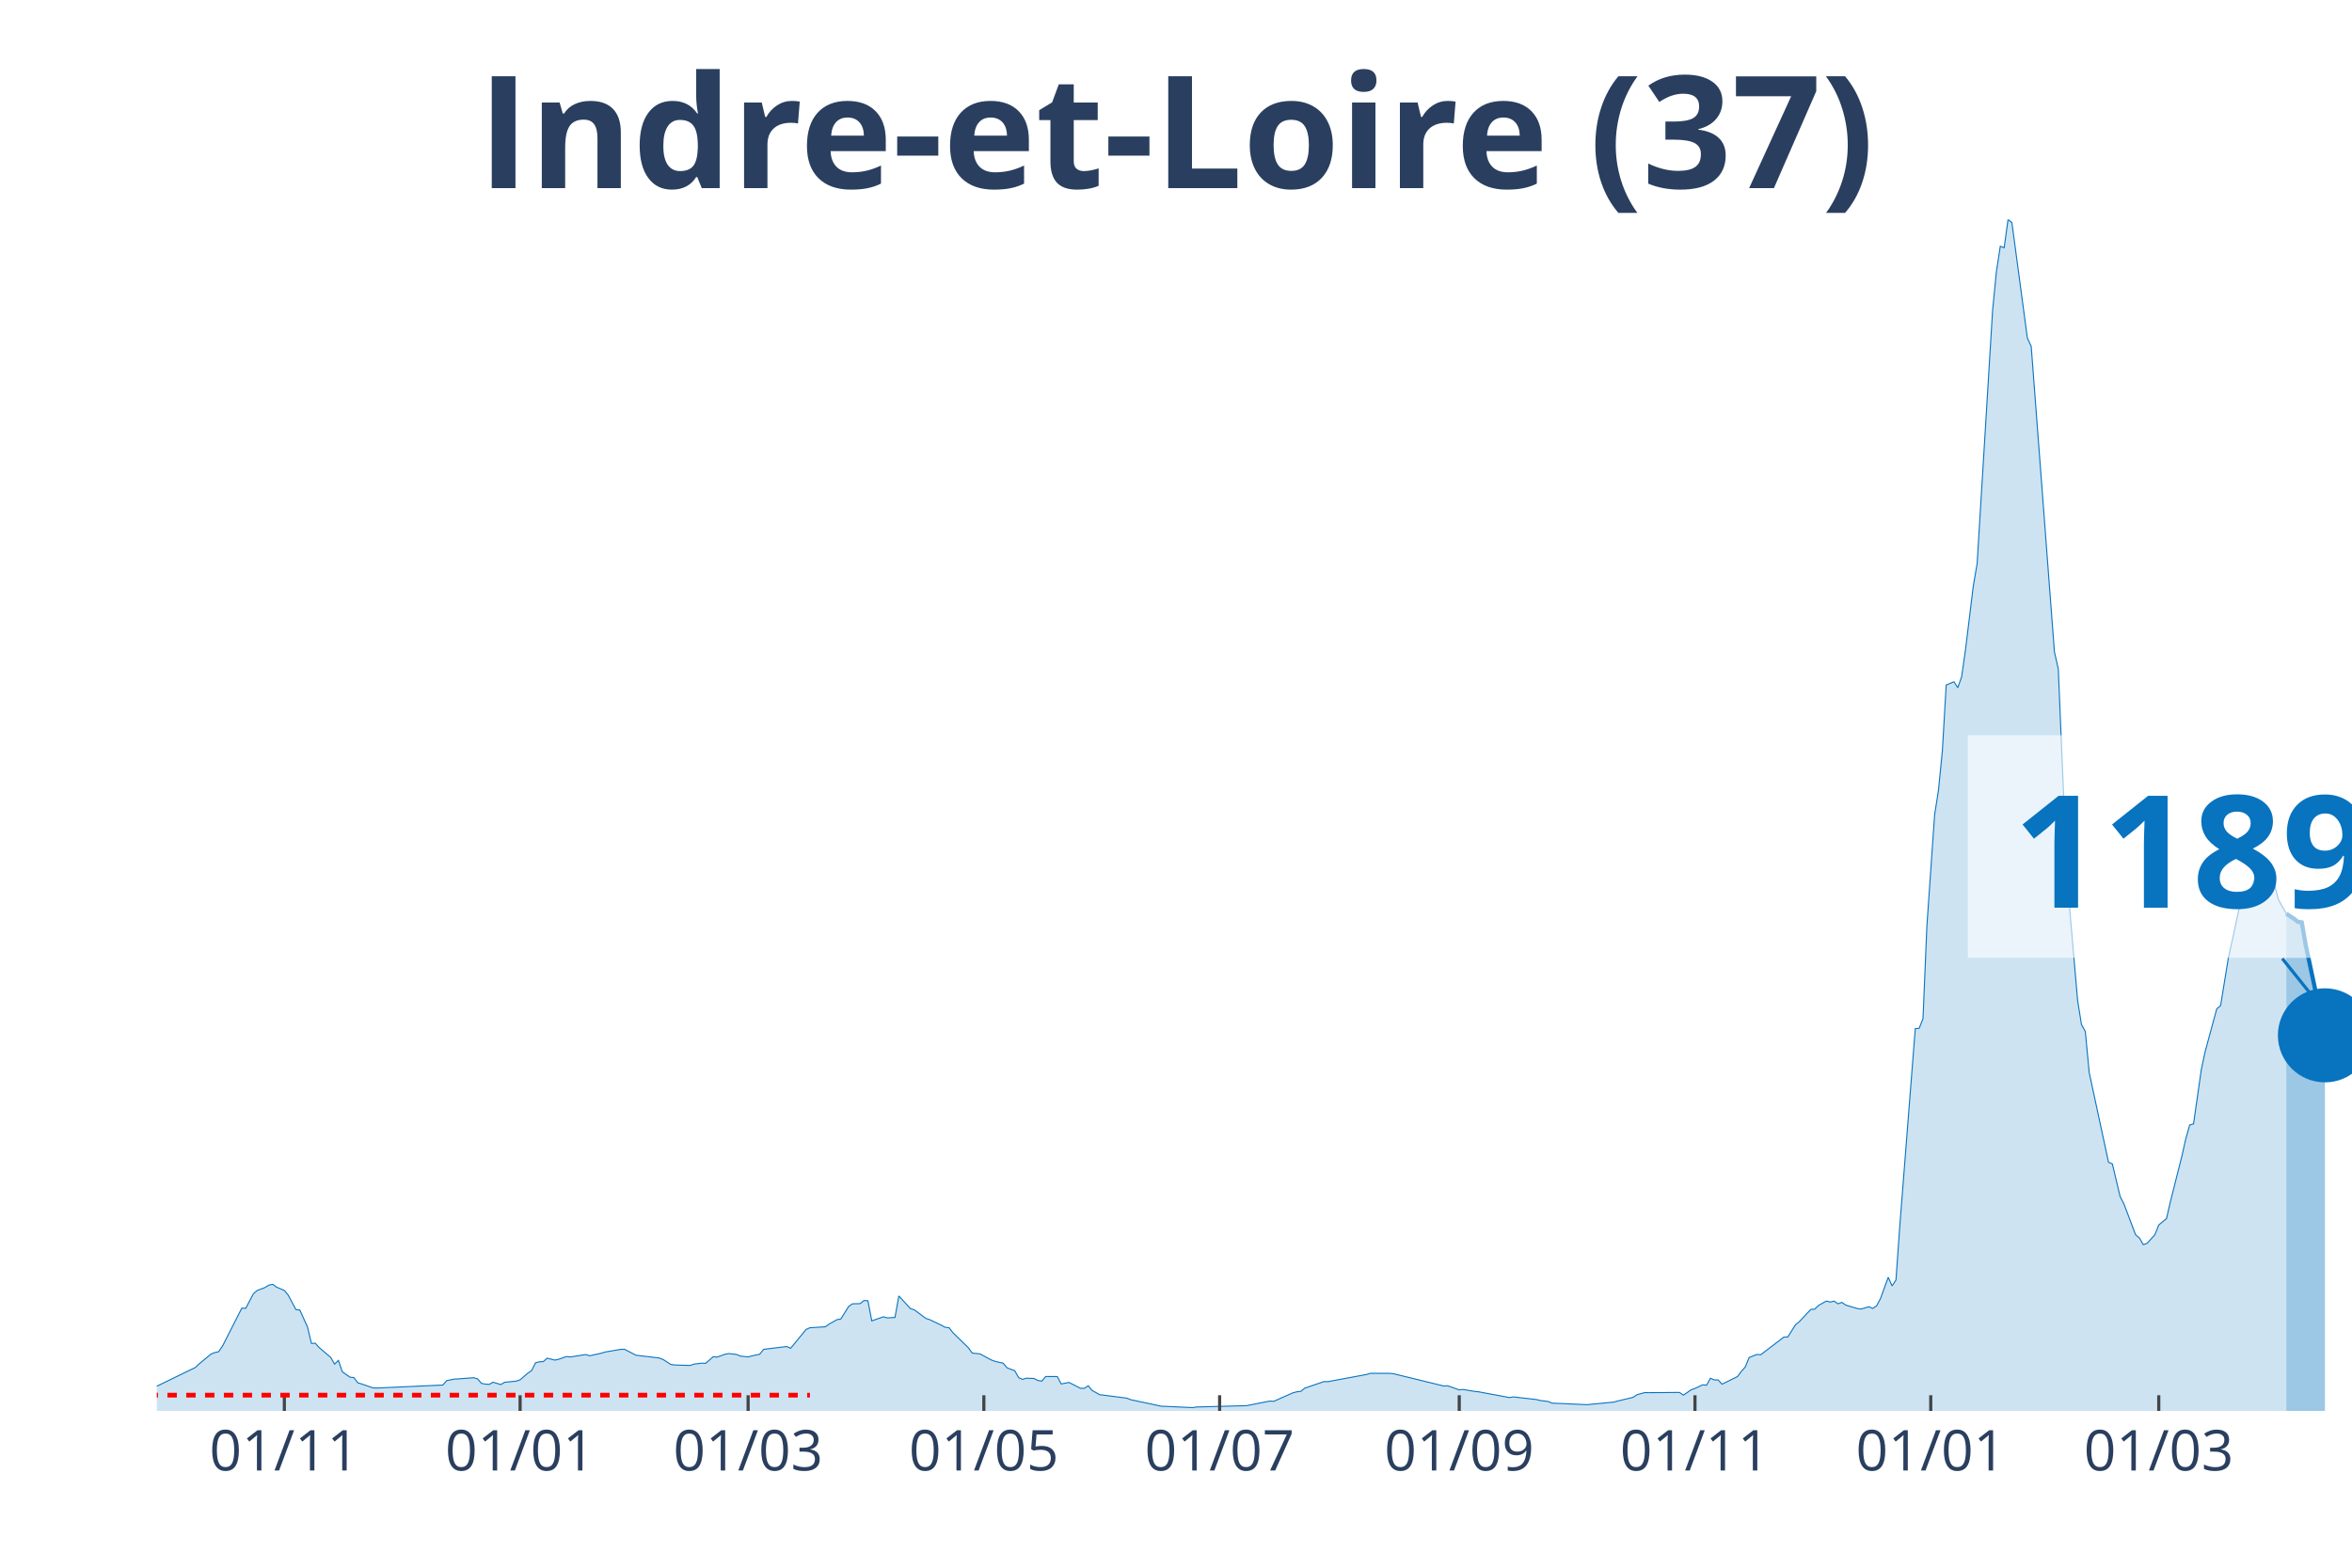
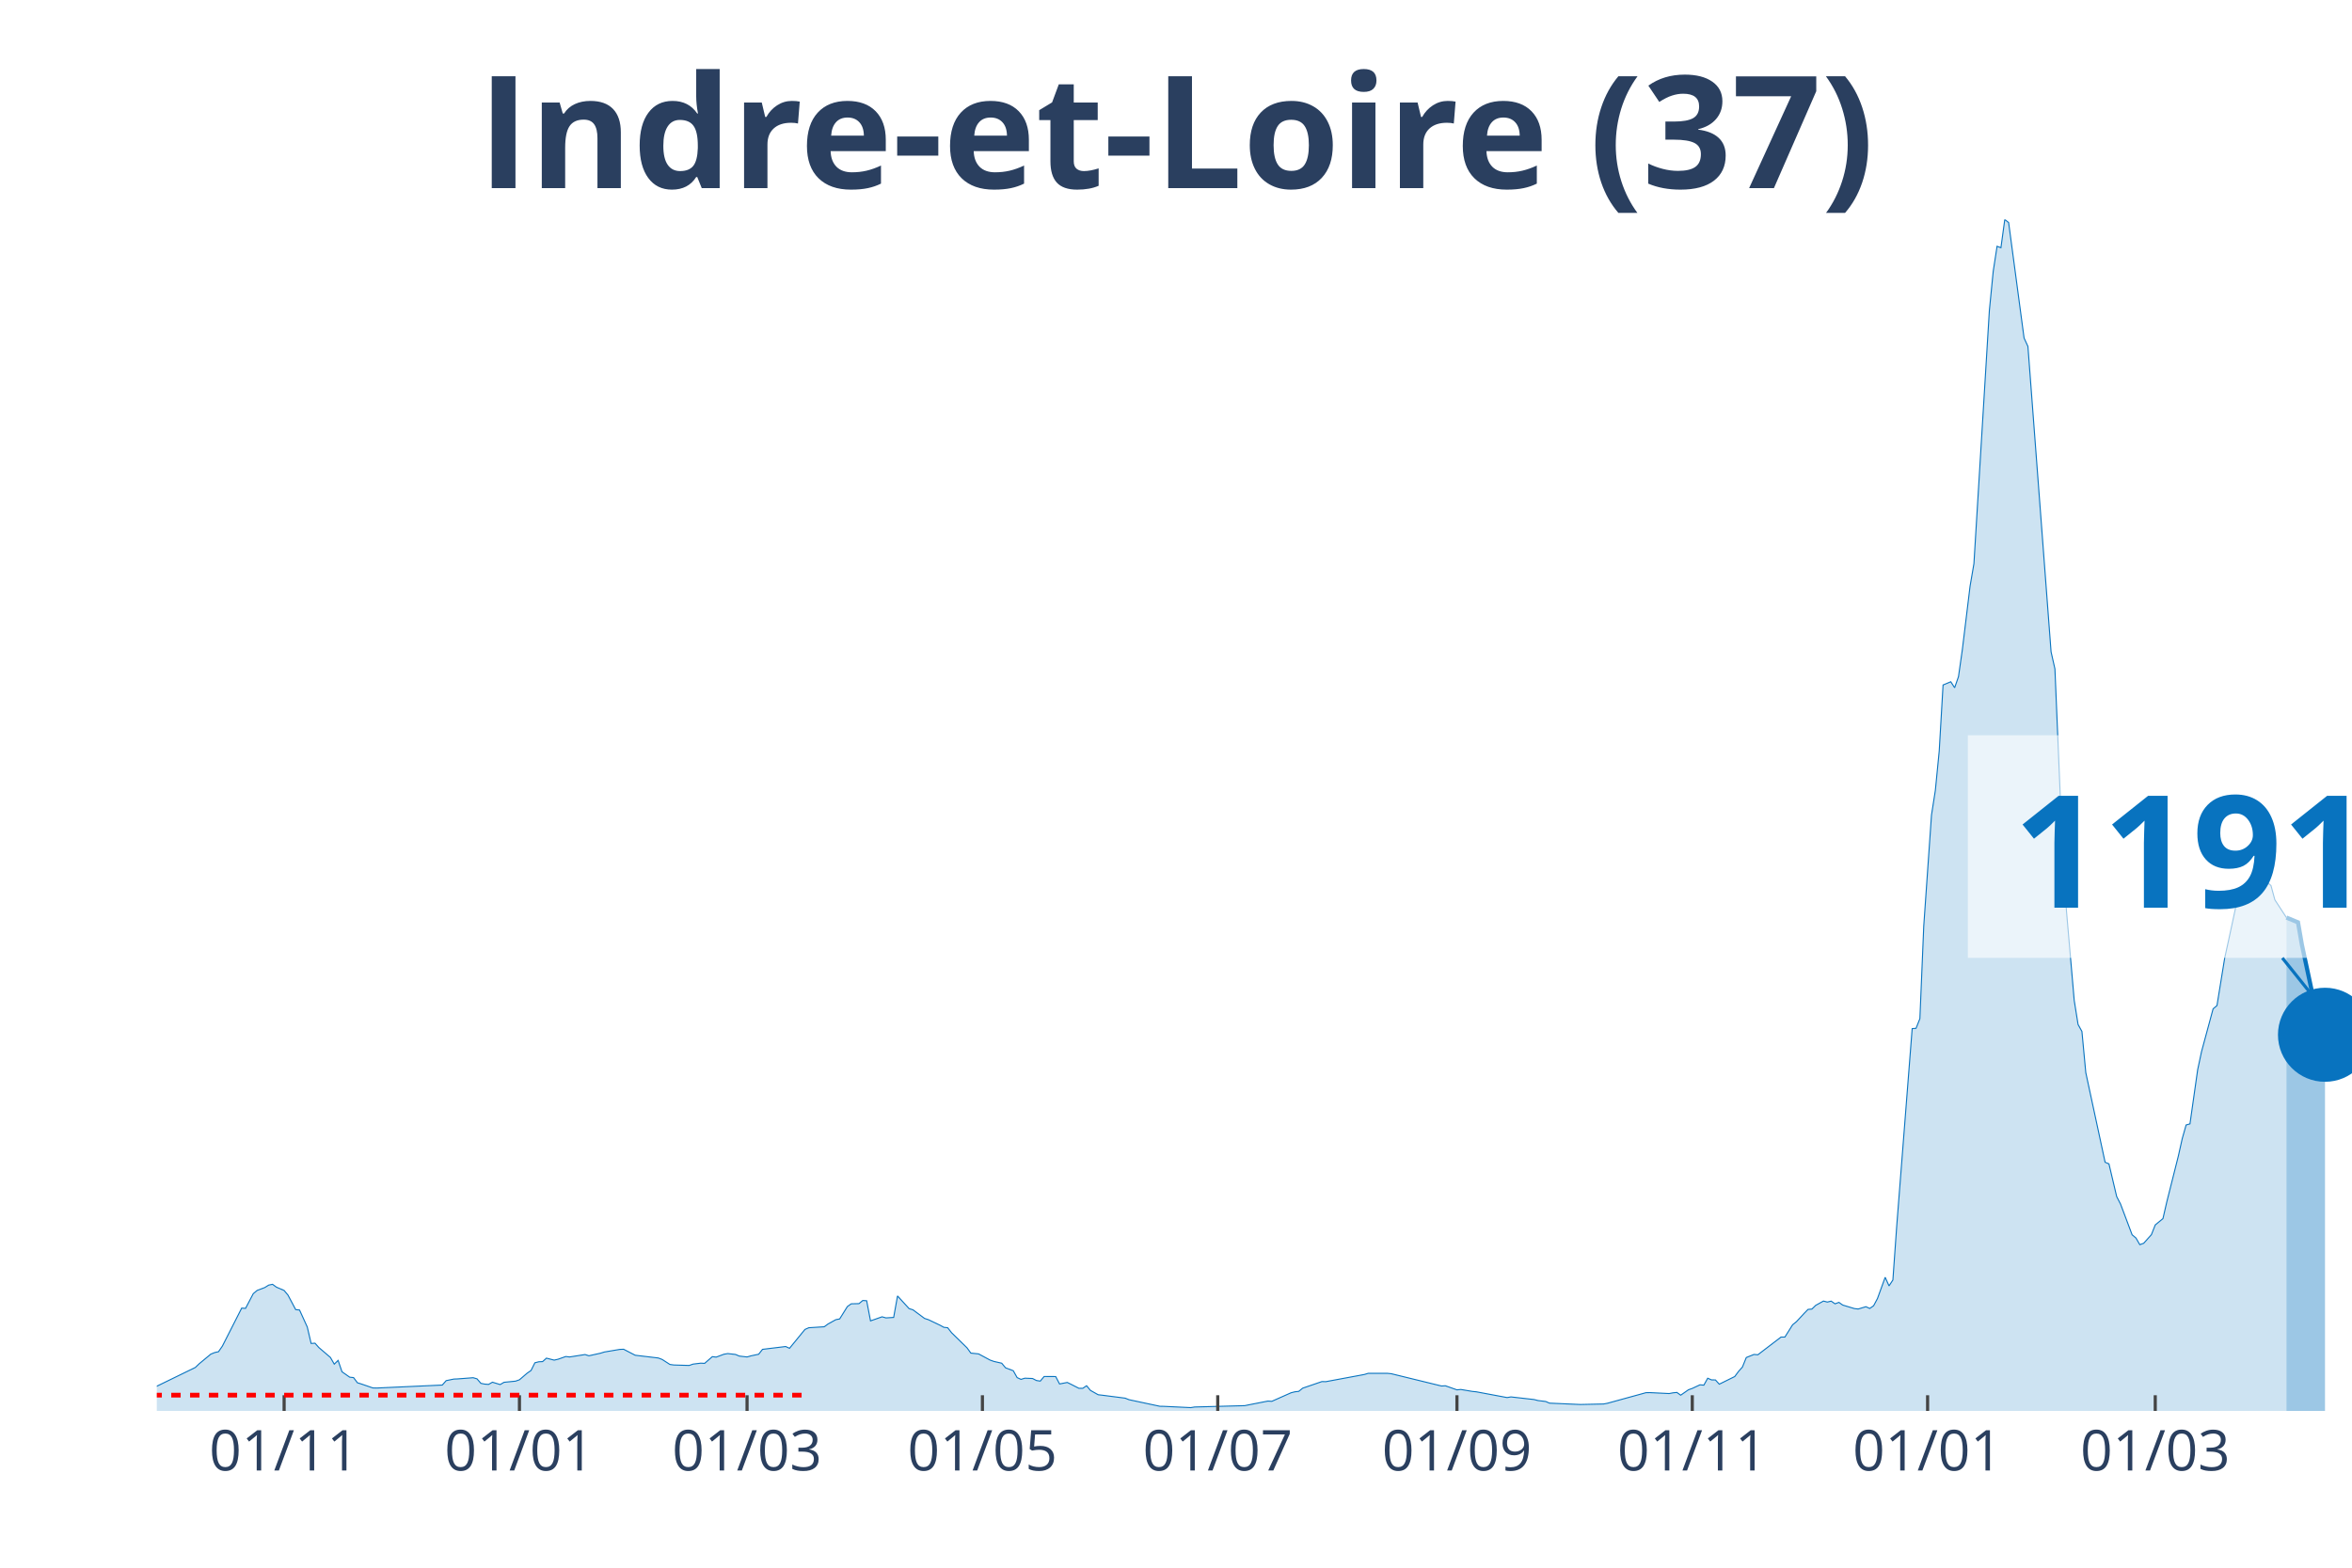
<svg xmlns="http://www.w3.org/2000/svg" class="main-svg" width="1125" height="750" style="" viewBox="0 0 750 500">
  <rect x="0" y="0" width="750" height="500" style="fill: rgb(0, 0, 0); fill-opacity: 0;" />
-   <defs id="defs-aab866">
+   <defs id="defs-50a23c">
    <g class="clips">
-       <clipPath id="clipaab866xyplot" class="plotclip">
+       <clipPath id="clip50a23cxyplot" class="plotclip">
        <rect width="700" height="380" />
      </clipPath>
-       <clipPath class="axesclip" id="clipaab866x">
+       <clipPath class="axesclip" id="clip50a23cx">
        <rect x="50" y="0" width="700" height="500" />
      </clipPath>
-       <clipPath class="axesclip" id="clipaab866y">
+       <clipPath class="axesclip" id="clip50a23cy">
        <rect x="0" y="70" width="750" height="380" />
      </clipPath>
-       <clipPath class="axesclip" id="clipaab866xy">
+       <clipPath class="axesclip" id="clip50a23cxy">
        <rect x="50" y="70" width="700" height="380" />
      </clipPath>
    </g>
    <g class="gradients" />
  </defs>
  <g class="bglayer">
    <rect class="bg" x="50" y="70" width="700" height="380" style="fill: rgb(0, 0, 0); fill-opacity: 0; stroke-width: 0;" />
  </g>
  <g class="layer-below">
    <g class="imagelayer" />
    <g class="shapelayer" />
  </g>
  <g class="cartesianlayer">
    <g class="subplot xy">
      <g class="layer-subplot">
        <g class="shapelayer" />
        <g class="imagelayer" />
      </g>
      <g class="gridlayer">
        <g class="x">
-           <path class="xgrid crisp" transform="translate(90.67,0)" d="M0,70v380" style="stroke: rgb(255, 255, 255); stroke-opacity: 1; stroke-width: 1px;" />
-           <path class="xgrid crisp" transform="translate(165.85,0)" d="M0,70v380" style="stroke: rgb(255, 255, 255); stroke-opacity: 1; stroke-width: 1px;" />
-           <path class="xgrid crisp" transform="translate(238.56,0)" d="M0,70v380" style="stroke: rgb(255, 255, 255); stroke-opacity: 1; stroke-width: 1px;" />
-           <path class="xgrid crisp" transform="translate(313.73,0)" d="M0,70v380" style="stroke: rgb(255, 255, 255); stroke-opacity: 1; stroke-width: 1px;" />
-           <path class="xgrid crisp" transform="translate(388.91,0)" d="M0,70v380" style="stroke: rgb(255, 255, 255); stroke-opacity: 1; stroke-width: 1px;" />
-           <path class="xgrid crisp" transform="translate(465.32,0)" d="M0,70v380" style="stroke: rgb(255, 255, 255); stroke-opacity: 1; stroke-width: 1px;" />
-           <path class="xgrid crisp" transform="translate(540.49,0)" d="M0,70v380" style="stroke: rgb(255, 255, 255); stroke-opacity: 1; stroke-width: 1px;" />
-           <path class="xgrid crisp" transform="translate(615.67,0)" d="M0,70v380" style="stroke: rgb(255, 255, 255); stroke-opacity: 1; stroke-width: 1px;" />
-           <path class="xgrid crisp" transform="translate(688.38,0)" d="M0,70v380" style="stroke: rgb(255, 255, 255); stroke-opacity: 1; stroke-width: 1px;" />
+           <path class="xgrid crisp" transform="translate(90.6,0)" d="M0,70v380" style="stroke: rgb(255, 255, 255); stroke-opacity: 1; stroke-width: 1px;" />
+           <path class="xgrid crisp" transform="translate(165.64,0)" d="M0,70v380" style="stroke: rgb(255, 255, 255); stroke-opacity: 1; stroke-width: 1px;" />
+           <path class="xgrid crisp" transform="translate(238.22,0)" d="M0,70v380" style="stroke: rgb(255, 255, 255); stroke-opacity: 1; stroke-width: 1px;" />
+           <path class="xgrid crisp" transform="translate(313.27,0)" d="M0,70v380" style="stroke: rgb(255, 255, 255); stroke-opacity: 1; stroke-width: 1px;" />
+           <path class="xgrid crisp" transform="translate(388.31,0)" d="M0,70v380" style="stroke: rgb(255, 255, 255); stroke-opacity: 1; stroke-width: 1px;" />
+           <path class="xgrid crisp" transform="translate(464.59,0)" d="M0,70v380" style="stroke: rgb(255, 255, 255); stroke-opacity: 1; stroke-width: 1px;" />
+           <path class="xgrid crisp" transform="translate(539.63,0)" d="M0,70v380" style="stroke: rgb(255, 255, 255); stroke-opacity: 1; stroke-width: 1px;" />
+           <path class="xgrid crisp" transform="translate(614.67,0)" d="M0,70v380" style="stroke: rgb(255, 255, 255); stroke-opacity: 1; stroke-width: 1px;" />
+           <path class="xgrid crisp" transform="translate(687.26,0)" d="M0,70v380" style="stroke: rgb(255, 255, 255); stroke-opacity: 1; stroke-width: 1px;" />
        </g>
        <g class="y" />
      </g>
      <g class="zerolinelayer" />
      <path class="xlines-below" />
      <path class="ylines-below" />
      <g class="overlines-below" />
      <g class="xaxislayer-below" />
      <g class="yaxislayer-below" />
      <g class="overaxes-below" />
-       <g class="plot" transform="translate(50, 70)" clip-path="url('#clipaab866xyplot')">
+       <g class="plot" transform="translate(50, 70)" clip-path="url('#clip50a23cxyplot')">
        <g class="scatterlayer mlayer">
-           <g class="trace scatter trace7b5b68" style="stroke-miterlimit: 2;">
+           <g class="trace scatter tracedb8629" style="stroke-miterlimit: 2;">
            <g class="fills">
              <g>
-                 <path class="js-fill" d="M679.05,380L-167.61,380L-167.61,379.28L-151.58,379.77L-150.35,379.8L-87.5,379.24L-86.27,379.1L-54.23,377.69L-52.99,377.27L-41.9,376.57L-40.67,376.57L-30.81,374.96L-29.58,374.38L-19.72,371.19L-18.49,370.57L-11.09,370.97L-9.86,371.85L-2.46,373.38L-1.23,372.72L12.32,366.13L13.56,364.95L17.25,361.89L18.49,361.39L19.72,361.11L20.95,359.33L27.11,347.21L28.35,347.29L30.81,342.6L32.04,341.57L34.51,340.64L35.74,339.87L36.97,339.62L38.2,340.52L40.67,341.58L41.9,343.06L44.37,347.69L45.6,347.82L48.06,353.23L49.3,358.48L50.53,358.4L51.76,359.78L55.46,362.94L56.69,365.08L57.92,363.89L59.15,367.51L61.62,369.24L62.85,369.37L64.08,371.02L65.32,371.4L69.01,372.67L70.25,372.7L91.2,371.75L92.43,370.34L94.89,369.84L96.13,369.79L101.06,369.41L102.29,369.77L103.52,371.2L104.75,371.45L105.99,371.54L107.22,370.84L109.68,371.59L110.92,370.87L114.61,370.5L115.85,370.07L118.31,367.96L119.54,367.11L120.77,364.65L122.01,364.33L123.24,364.27L124.47,363.17L126.94,363.8L128.17,363.52L130.63,362.65L131.87,362.79L136.8,362.02L138.03,362.41L141.73,361.59L142.96,361.21L147.89,360.38L149.12,360.33L152.82,362.24L154.05,362.39L160.21,363.12L161.44,363.59L163.91,365.18L165.14,365.35L170.07,365.5L171.3,365.07L173.77,364.77L175,364.83L177.46,362.69L178.7,362.84L181.16,361.92L182.39,361.71L184.86,361.99L186.09,362.51L188.56,362.79L189.79,362.44L192.25,361.92L193.49,360.36L200.88,359.46L202.11,360.03L207.04,354.01L208.27,353.47L213.2,353.16L214.44,352.26L216.9,350.9L218.13,350.66L220.6,346.71L221.83,345.84L224.3,345.78L225.53,344.78L226.76,344.86L227.99,351.28L231.69,349.98L232.92,350.33L235.39,350.18L236.62,343.33L240.32,347.37L241.55,347.75L245.25,350.5L246.48,350.9L250.18,352.66L251.41,353.33L252.64,353.47L253.87,355.05L258.8,359.86L260.04,361.56L262.5,361.81L263.73,362.47L266.2,363.79L267.43,364.22L269.89,364.78L271.13,366.25L273.59,367.18L274.82,369.37L276.06,369.94L277.29,369.56L279.75,369.66L280.99,370.3L282.22,370.49L283.45,369.02L287.15,369.04L288.38,371.4L290.85,370.92L292.08,371.52L294.54,372.78L295.77,372.8L297.01,371.97L298.24,373.45L300.7,374.84L301.94,374.98L309.33,375.93L310.56,376.42L320.42,378.52L321.65,378.54L330.28,378.95L331.51,378.75L347.54,378.32L348.77,378.07L354.93,376.86L356.16,376.94L362.32,374.21L363.56,373.9L364.79,373.76L366.02,372.75L372.18,370.64L373.42,370.67L385.74,368.38L386.97,368.01L393.13,368.01L394.37,368.14L410.39,372.05L411.62,371.98L415.32,373.28L416.55,373.16L420.25,373.78L421.48,373.9L431.34,375.74L432.57,375.53L439.96,376.37L441.2,376.69L443.66,376.99L444.89,377.52L454.75,377.95L455.99,378.02L464.61,377.19L465.85,376.84L470.77,375.66L472.01,374.83L474.47,374.15L475.7,374.18L485.56,374.1L486.8,374.98L489.26,373.26L490.49,372.82L492.96,371.67L494.19,371.78L495.42,369.57L496.65,370.11L497.89,370.12L499.12,371.47L504.05,369.04L505.28,367.39L506.51,366.01L507.75,362.97L510.21,361.99L511.44,362.09L518.84,356.44L520.07,356.44L522.54,352.53L523.77,351.53L526.23,348.88L527.46,347.62L528.7,347.52L529.93,346.32L532.39,344.96L533.63,345.28L534.86,344.98L536.09,345.84L537.32,345.38L538.56,346.24L542.25,347.35L543.49,347.5L545.95,346.76L547.18,347.32L548.42,346.46L549.65,344.16L552.11,337.38L553.35,340.12L554.58,338.24L555.81,320.93L560.74,258.07L561.97,257.98L563.2,254.89L564.44,225.39L566.9,189.95L568.13,182.08L569.37,169.56L570.6,148.47L573.06,147.44L574.3,149.34L575.53,145.81L576.76,137.17L579.23,116.96L580.46,109.78L585.39,29.07L586.62,16.56L587.85,8.55L589.08,9.01L590.32,0L591.55,1L596.48,37.8L597.71,40.49L605.11,137.9L606.34,143.34L608.8,201.81L610.04,220.65L612.5,249.05L613.73,256.75L614.96,258.97L616.2,272.1L622.36,300.69L623.59,301.22L626.06,311.63L627.29,314.01L630.99,323.81L632.22,324.85L633.45,326.98L634.68,326.53L637.15,323.79L638.38,320.68L640.85,318.65L642.08,313.3L645.77,298.65L647.01,293.14L648.24,288.8L649.47,288.45L651.94,271.17L653.17,265.4L656.87,251.75L658.1,250.72L660.56,235.58L661.8,229.98L664.26,218.55L665.49,216.29L666.73,216.08L667.96,213.3L669.19,209.56L670.42,208.23L675.35,212.45L676.58,216.99L679.05,221.4" style="fill: rgb(8, 115, 191); fill-opacity: 0.2; stroke-width: 0;" />
+                 <path class="js-fill" d="M679.09,380L-167.31,380L-167.31,379.28L-151.32,379.77L-150.09,379.8L-87.35,379.24L-86.12,379.1L-54.13,377.69L-52.9,377.27L-41.83,376.57L-40.6,376.57L-30.76,374.96L-29.53,374.38L-19.68,371.19L-18.45,370.57L-11.07,370.97L-9.84,371.85L-2.46,373.38L-1.23,372.72L12.3,366.13L13.53,364.95L17.22,361.89L18.45,361.39L19.68,361.11L20.91,359.33L27.07,347.21L28.3,347.29L30.76,342.6L31.99,341.57L34.45,340.64L35.68,339.87L36.91,339.62L38.14,340.52L40.6,341.58L41.83,343.06L44.29,347.69L45.52,347.82L47.98,353.23L49.21,358.48L50.44,358.4L51.67,359.78L55.36,362.94L56.59,365.08L57.82,363.89L59.05,367.51L61.51,369.24L62.74,369.37L63.97,371.02L65.2,371.4L68.89,372.67L70.12,372.7L91.04,371.75L92.27,370.34L94.73,369.84L95.96,369.79L100.88,369.41L102.11,369.77L103.34,371.2L104.57,371.45L105.8,371.54L107.03,370.84L109.49,371.59L110.72,370.87L114.41,370.5L115.64,370.07L118.1,367.96L119.33,367.11L120.56,364.65L121.79,364.33L123.02,364.27L124.25,363.17L126.71,363.8L127.94,363.52L130.4,362.65L131.63,362.79L136.56,362.02L137.79,362.41L141.48,361.59L142.71,361.21L147.63,360.38L148.86,360.33L152.55,362.24L153.78,362.39L159.93,363.12L161.16,363.59L163.62,365.18L164.85,365.35L169.77,365.5L171,365.07L173.46,364.77L174.69,364.83L177.15,362.69L178.38,362.84L180.84,361.92L182.07,361.71L184.53,361.99L185.76,362.51L188.22,362.79L189.46,362.44L191.92,361.92L193.15,360.36L200.53,359.46L201.76,360.03L206.68,354.01L207.91,353.47L212.83,353.16L214.06,352.26L216.52,350.9L217.75,350.66L220.21,346.71L221.44,345.84L223.9,345.78L225.13,344.78L226.36,344.86L227.59,351.28L231.28,349.98L232.51,350.33L234.97,350.18L236.2,343.33L239.89,347.37L241.12,347.75L244.82,350.5L246.05,350.9L249.74,352.66L250.97,353.33L252.2,353.47L253.43,355.05L258.35,359.86L259.58,361.56L262.04,361.81L263.27,362.47L265.73,363.79L266.96,364.22L269.42,364.78L270.65,366.25L273.11,367.18L274.34,369.37L275.57,369.94L276.8,369.56L279.26,369.66L280.49,370.3L281.72,370.49L282.95,369.02L286.64,369.04L287.87,371.4L290.33,370.92L291.56,371.52L294.02,372.78L295.25,372.8L296.49,371.97L297.72,373.45L300.18,374.84L301.41,374.98L308.79,375.93L310.02,376.42L319.86,378.52L321.09,378.54L329.7,378.95L330.93,378.75L346.92,378.32L348.15,378.07L354.31,376.86L355.54,376.94L361.69,374.21L362.92,373.9L364.15,373.76L365.38,372.75L371.53,370.64L372.76,370.67L385.06,368.38L386.29,368.01L392.44,368.01L393.67,368.14L409.67,372.05L410.9,371.98L414.59,373.28L415.82,373.16L419.51,373.78L420.74,373.9L430.58,375.74L431.81,375.53L439.19,376.37L440.42,376.69L442.88,376.99L444.11,377.52L452.72,377.9L453.95,377.95L461.34,377.79L462.57,377.56L474.87,374.18L476.1,374.16L482.25,374.46L483.48,374.23L484.71,374.1L485.94,374.98L488.4,373.26L489.63,372.82L492.09,371.67L493.32,371.78L494.55,369.57L495.78,370.11L497.01,370.12L498.24,371.47L503.16,369.04L504.39,367.39L505.62,366.01L506.85,362.97L509.31,361.99L510.54,362.09L517.93,356.44L519.16,356.44L521.62,352.53L522.85,351.53L525.31,348.88L526.54,347.62L527.77,347.52L529,346.32L531.46,344.96L532.69,345.28L533.92,344.98L535.15,345.84L536.38,345.38L537.61,346.24L541.3,347.35L542.53,347.5L544.99,346.76L546.22,347.32L547.45,346.46L548.68,344.16L551.14,337.38L552.37,340.12L553.6,338.24L554.83,320.93L559.75,258.07L560.98,257.98L562.21,254.89L563.44,225.39L565.91,189.95L567.14,182.08L568.37,169.56L569.6,148.47L572.06,147.44L573.29,149.34L574.52,145.81L575.75,137.17L578.21,116.96L579.44,109.78L584.36,29.07L585.59,16.56L586.82,8.55L588.05,9.01L589.28,0L590.51,1L595.43,37.8L596.66,40.49L604.04,137.9L605.27,143.34L607.73,201.81L608.96,220.65L611.42,249.05L612.65,256.75L613.88,258.97L615.11,272.1L621.27,300.69L622.5,301.22L624.96,311.63L626.19,314.01L629.88,323.81L631.11,324.85L632.34,326.98L633.57,326.53L636.03,323.79L637.26,320.68L639.72,318.65L640.95,313.3L644.64,298.65L645.87,293.14L647.1,288.8L648.33,288.45L650.79,271.17L652.02,265.4L655.71,251.75L656.94,250.72L659.4,235.58L660.63,229.98L663.09,218.55L664.32,216.29L665.55,216.08L666.78,213.3L668.01,209.56L669.24,208.23L674.17,212.45L675.4,216.99L679.09,222.65" style="fill: rgb(8, 115, 191); fill-opacity: 0.2; stroke-width: 0;" />
              </g>
            </g>
            <g class="errorbars" />
            <g class="lines">
-               <path class="js-line" d="M-167.61,379.28L-151.58,379.77L-150.35,379.8L-87.5,379.24L-86.27,379.1L-54.23,377.69L-52.99,377.27L-41.9,376.57L-40.67,376.57L-30.81,374.96L-29.58,374.38L-19.72,371.19L-18.49,370.57L-11.09,370.97L-9.86,371.85L-2.46,373.38L-1.23,372.72L12.32,366.13L13.56,364.95L17.25,361.89L18.49,361.39L19.72,361.11L20.95,359.33L27.11,347.21L28.35,347.29L30.81,342.6L32.04,341.57L34.51,340.64L35.74,339.87L36.97,339.62L38.2,340.52L40.67,341.58L41.9,343.06L44.37,347.69L45.6,347.82L48.06,353.23L49.3,358.48L50.53,358.4L51.76,359.78L55.46,362.94L56.69,365.08L57.92,363.89L59.15,367.51L61.62,369.24L62.85,369.37L64.08,371.02L65.32,371.4L69.01,372.67L70.25,372.7L91.2,371.75L92.43,370.34L94.89,369.84L96.13,369.79L101.06,369.41L102.29,369.77L103.52,371.2L104.75,371.45L105.99,371.54L107.22,370.84L109.68,371.59L110.92,370.87L114.61,370.5L115.85,370.07L118.31,367.96L119.54,367.11L120.77,364.65L122.01,364.33L123.24,364.27L124.47,363.17L126.94,363.8L128.17,363.52L130.63,362.65L131.87,362.79L136.8,362.02L138.03,362.41L141.73,361.59L142.96,361.21L147.89,360.38L149.12,360.33L152.82,362.24L154.05,362.39L160.21,363.12L161.44,363.59L163.91,365.18L165.14,365.35L170.07,365.5L171.3,365.07L173.77,364.77L175,364.83L177.46,362.69L178.7,362.84L181.16,361.92L182.39,361.71L184.86,361.99L186.09,362.51L188.56,362.79L189.79,362.44L192.25,361.92L193.49,360.36L200.88,359.46L202.11,360.03L207.04,354.01L208.27,353.47L213.2,353.16L214.44,352.26L216.9,350.9L218.13,350.66L220.6,346.71L221.83,345.84L224.3,345.78L225.53,344.78L226.76,344.86L227.99,351.28L231.69,349.98L232.92,350.33L235.39,350.18L236.62,343.33L240.32,347.37L241.55,347.75L245.25,350.5L246.48,350.9L250.18,352.66L251.41,353.33L252.64,353.47L253.87,355.05L258.8,359.86L260.04,361.56L262.5,361.81L263.73,362.47L266.2,363.79L267.43,364.22L269.89,364.78L271.13,366.25L273.59,367.18L274.82,369.37L276.06,369.94L277.29,369.56L279.75,369.66L280.99,370.3L282.22,370.49L283.45,369.02L287.15,369.04L288.38,371.4L290.85,370.92L292.08,371.52L294.54,372.78L295.77,372.8L297.01,371.97L298.24,373.45L300.7,374.84L301.94,374.98L309.33,375.93L310.56,376.42L320.42,378.52L321.65,378.54L330.28,378.95L331.51,378.75L347.54,378.32L348.77,378.07L354.93,376.86L356.16,376.94L362.32,374.21L363.56,373.9L364.79,373.76L366.02,372.75L372.18,370.64L373.42,370.67L385.74,368.38L386.97,368.01L393.13,368.01L394.37,368.14L410.39,372.05L411.62,371.98L415.32,373.28L416.55,373.16L420.25,373.78L421.48,373.9L431.34,375.74L432.57,375.53L439.96,376.37L441.2,376.69L443.66,376.99L444.89,377.52L454.75,377.95L455.99,378.02L464.61,377.19L465.85,376.84L470.77,375.66L472.01,374.83L474.47,374.15L475.7,374.18L485.56,374.1L486.8,374.98L489.26,373.26L490.49,372.82L492.96,371.67L494.19,371.78L495.42,369.57L496.65,370.11L497.89,370.12L499.12,371.47L504.05,369.04L505.28,367.39L506.51,366.01L507.75,362.97L510.21,361.99L511.44,362.09L518.84,356.44L520.07,356.44L522.54,352.53L523.77,351.53L526.23,348.88L527.46,347.62L528.7,347.52L529.93,346.32L532.39,344.96L533.63,345.28L534.86,344.98L536.09,345.84L537.32,345.38L538.56,346.24L542.25,347.35L543.49,347.5L545.95,346.76L547.18,347.32L548.42,346.46L549.65,344.16L552.11,337.38L553.35,340.12L554.58,338.24L555.81,320.93L560.74,258.07L561.97,257.98L563.2,254.89L564.44,225.39L566.9,189.95L568.13,182.08L569.37,169.56L570.6,148.47L573.06,147.44L574.3,149.34L575.53,145.81L576.76,137.17L579.23,116.96L580.46,109.78L585.39,29.07L586.62,16.56L587.85,8.55L589.08,9.01L590.32,0L591.55,1L596.48,37.8L597.71,40.49L605.11,137.9L606.34,143.34L608.8,201.81L610.04,220.65L612.5,249.05L613.73,256.75L614.96,258.97L616.2,272.1L622.36,300.69L623.59,301.22L626.06,311.63L627.29,314.01L630.99,323.81L632.22,324.85L633.45,326.98L634.68,326.53L637.15,323.79L638.38,320.68L640.85,318.65L642.08,313.3L645.77,298.65L647.01,293.14L648.24,288.8L649.47,288.45L651.94,271.17L653.17,265.4L656.87,251.75L658.1,250.72L660.56,235.58L661.8,229.98L664.26,218.55L665.49,216.29L666.73,216.08L667.96,213.3L669.19,209.56L670.42,208.23L675.35,212.45L676.58,216.99L679.05,221.4" style="vector-effect: non-scaling-stroke; fill: none; stroke: rgb(8, 115, 191); stroke-opacity: 1; stroke-width: 0.5px; opacity: 1;" />
+               <path class="js-line" d="M-167.31,379.28L-151.32,379.77L-150.09,379.8L-87.35,379.24L-86.12,379.1L-54.13,377.69L-52.9,377.27L-41.83,376.57L-40.6,376.57L-30.76,374.96L-29.53,374.38L-19.68,371.19L-18.45,370.57L-11.07,370.97L-9.84,371.85L-2.46,373.38L-1.23,372.72L12.3,366.13L13.53,364.95L17.22,361.89L18.45,361.39L19.68,361.11L20.91,359.33L27.07,347.21L28.3,347.29L30.76,342.6L31.99,341.57L34.45,340.64L35.68,339.87L36.91,339.62L38.14,340.52L40.6,341.58L41.83,343.06L44.29,347.69L45.52,347.82L47.98,353.23L49.21,358.48L50.44,358.4L51.67,359.78L55.36,362.94L56.59,365.08L57.82,363.89L59.05,367.51L61.51,369.24L62.74,369.37L63.97,371.02L65.2,371.4L68.89,372.67L70.12,372.7L91.04,371.75L92.27,370.34L94.73,369.84L95.96,369.79L100.88,369.41L102.11,369.77L103.34,371.2L104.57,371.45L105.8,371.54L107.03,370.84L109.49,371.59L110.72,370.87L114.41,370.5L115.64,370.07L118.1,367.96L119.33,367.11L120.56,364.65L121.79,364.33L123.02,364.27L124.25,363.17L126.71,363.8L127.94,363.52L130.4,362.65L131.63,362.79L136.56,362.02L137.79,362.41L141.48,361.59L142.71,361.21L147.63,360.38L148.86,360.33L152.55,362.24L153.78,362.39L159.93,363.12L161.16,363.59L163.62,365.18L164.85,365.35L169.77,365.5L171,365.07L173.46,364.77L174.69,364.83L177.15,362.69L178.38,362.84L180.84,361.92L182.07,361.71L184.53,361.99L185.76,362.51L188.22,362.79L189.46,362.44L191.92,361.92L193.15,360.36L200.53,359.46L201.76,360.03L206.68,354.01L207.91,353.47L212.83,353.16L214.06,352.26L216.52,350.9L217.75,350.66L220.21,346.71L221.44,345.84L223.9,345.78L225.13,344.78L226.36,344.86L227.59,351.28L231.28,349.98L232.51,350.33L234.97,350.18L236.2,343.33L239.89,347.37L241.12,347.75L244.82,350.5L246.05,350.9L249.74,352.66L250.97,353.33L252.2,353.47L253.43,355.05L258.35,359.86L259.58,361.56L262.04,361.81L263.27,362.47L265.73,363.79L266.96,364.22L269.42,364.78L270.65,366.25L273.11,367.18L274.34,369.37L275.57,369.94L276.8,369.56L279.26,369.66L280.49,370.3L281.72,370.49L282.95,369.02L286.64,369.04L287.87,371.4L290.33,370.92L291.56,371.52L294.02,372.78L295.25,372.8L296.49,371.97L297.72,373.45L300.18,374.84L301.41,374.98L308.79,375.93L310.02,376.42L319.86,378.52L321.09,378.54L329.7,378.95L330.93,378.75L346.92,378.32L348.15,378.07L354.31,376.86L355.54,376.94L361.69,374.21L362.92,373.9L364.15,373.76L365.38,372.75L371.53,370.64L372.76,370.67L385.06,368.38L386.29,368.01L392.44,368.01L393.67,368.14L409.67,372.05L410.9,371.98L414.59,373.28L415.82,373.16L419.51,373.78L420.74,373.9L430.58,375.74L431.81,375.53L439.19,376.37L440.42,376.69L442.88,376.99L444.11,377.52L452.72,377.9L453.95,377.95L461.34,377.79L462.57,377.56L474.87,374.18L476.1,374.16L482.25,374.46L483.48,374.23L484.71,374.1L485.94,374.98L488.4,373.26L489.63,372.82L492.09,371.67L493.32,371.78L494.55,369.57L495.78,370.11L497.01,370.12L498.24,371.47L503.16,369.04L504.39,367.39L505.62,366.01L506.85,362.97L509.31,361.99L510.54,362.09L517.93,356.44L519.16,356.44L521.62,352.53L522.85,351.53L525.31,348.88L526.54,347.62L527.77,347.52L529,346.32L531.46,344.96L532.69,345.28L533.92,344.98L535.15,345.84L536.38,345.38L537.61,346.24L541.3,347.35L542.53,347.5L544.99,346.76L546.22,347.32L547.45,346.46L548.68,344.16L551.14,337.38L552.37,340.12L553.6,338.24L554.83,320.93L559.75,258.07L560.98,257.98L562.21,254.89L563.44,225.39L565.91,189.95L567.14,182.08L568.37,169.56L569.6,148.47L572.06,147.44L573.29,149.34L574.52,145.81L575.75,137.17L578.21,116.96L579.44,109.78L584.36,29.07L585.59,16.56L586.82,8.55L588.05,9.01L589.28,0L590.51,1L595.43,37.8L596.66,40.49L604.04,137.9L605.27,143.34L607.73,201.81L608.96,220.65L611.42,249.05L612.65,256.75L613.88,258.97L615.11,272.1L621.27,300.69L622.5,301.22L624.96,311.63L626.19,314.01L629.88,323.81L631.11,324.85L632.34,326.98L633.57,326.53L636.03,323.79L637.26,320.68L639.72,318.65L640.95,313.3L644.64,298.65L645.87,293.14L647.1,288.8L648.33,288.45L650.79,271.17L652.02,265.4L655.71,251.75L656.94,250.72L659.4,235.58L660.63,229.98L663.09,218.55L664.32,216.29L665.55,216.08L666.78,213.3L668.01,209.56L669.24,208.23L674.17,212.45L675.4,216.99L679.09,222.65" style="vector-effect: non-scaling-stroke; fill: none; stroke: rgb(8, 115, 191); stroke-opacity: 1; stroke-width: 0.5px; opacity: 1;" />
            </g>
            <g class="points" />
            <g class="text" />
          </g>
-           <g class="trace scatter trace9a640c" style="stroke-miterlimit: 2;">
+           <g class="trace scatter trace1e88c2" style="stroke-miterlimit: 2;">
            <g class="fills">
              <g>
-                 <path class="js-fill" d="M691.37,380L679.05,380L679.05,221.4L681.51,223.04L682.75,224.01L683.98,224.18L685.21,231.28L691.37,260.21" style="fill: rgb(8, 115, 191); fill-opacity: 0.4; stroke-width: 0;" />
+                 <path class="js-fill" d="M691.39,380L679.09,380L679.09,222.65L682.78,224.18L684.01,231.26L690.16,260L691.39,260.03" style="fill: rgb(8, 115, 191); fill-opacity: 0.4; stroke-width: 0;" />
              </g>
            </g>
            <g class="errorbars" />
            <g class="lines">
-               <path class="js-line" d="M679.05,221.4L681.51,223.04L682.75,224.01L683.98,224.18L685.21,231.28L691.37,260.21" style="vector-effect: non-scaling-stroke; fill: none; stroke: rgb(8, 115, 191); stroke-opacity: 1; stroke-width: 2px; opacity: 1;" />
+               <path class="js-line" d="M679.09,222.65L682.78,224.18L684.01,231.26L690.16,260L691.39,260.03" style="vector-effect: non-scaling-stroke; fill: none; stroke: rgb(8, 115, 191); stroke-opacity: 1; stroke-width: 2px; opacity: 1;" />
            </g>
            <g class="points" />
            <g class="text" />
          </g>
-           <g class="trace scatter trace99c0ee" style="stroke-miterlimit: 2; opacity: 1;">
+           <g class="trace scatter tracef9018f" style="stroke-miterlimit: 2; opacity: 1;">
            <g class="fills" />
            <g class="errorbars" />
            <g class="lines" />
            <g class="points">
-               <path class="point" transform="translate(691.37,260.21)" d="M15,0A15,15 0 1,1 0,-15A15,15 0 0,1 15,0Z" style="opacity: 1; stroke-width: 0px; fill: rgb(8, 115, 191); fill-opacity: 1;" />
+               <path class="point" transform="translate(691.39,260.03)" d="M15,0A15,15 0 1,1 0,-15A15,15 0 0,1 15,0Z" style="opacity: 1; stroke-width: 0px; fill: rgb(8, 115, 191); fill-opacity: 1;" />
            </g>
            <g class="text" />
          </g>
        </g>
      </g>
      <g class="overplot" />
      <path class="xlines-above crisp" style="fill: none; stroke-width: 1px; stroke: rgb(0, 0, 0); stroke-opacity: 0;" d="" />
      <path class="ylines-above crisp" style="fill: none;" d="M0,0" />
      <g class="overlines-above" />
      <g class="xaxislayer-above">
-         <path class="xtick ticks crisp" d="M0,450v-5" transform="translate(90.67,0)" style="stroke: rgb(68, 68, 68); stroke-opacity: 1; stroke-width: 1px;" />
-         <path class="xtick ticks crisp" d="M0,450v-5" transform="translate(165.85,0)" style="stroke: rgb(68, 68, 68); stroke-opacity: 1; stroke-width: 1px;" />
-         <path class="xtick ticks crisp" d="M0,450v-5" transform="translate(238.56,0)" style="stroke: rgb(68, 68, 68); stroke-opacity: 1; stroke-width: 1px;" />
-         <path class="xtick ticks crisp" d="M0,450v-5" transform="translate(313.73,0)" style="stroke: rgb(68, 68, 68); stroke-opacity: 1; stroke-width: 1px;" />
-         <path class="xtick ticks crisp" d="M0,450v-5" transform="translate(388.91,0)" style="stroke: rgb(68, 68, 68); stroke-opacity: 1; stroke-width: 1px;" />
-         <path class="xtick ticks crisp" d="M0,450v-5" transform="translate(465.32,0)" style="stroke: rgb(68, 68, 68); stroke-opacity: 1; stroke-width: 1px;" />
-         <path class="xtick ticks crisp" d="M0,450v-5" transform="translate(540.49,0)" style="stroke: rgb(68, 68, 68); stroke-opacity: 1; stroke-width: 1px;" />
-         <path class="xtick ticks crisp" d="M0,450v-5" transform="translate(615.67,0)" style="stroke: rgb(68, 68, 68); stroke-opacity: 1; stroke-width: 1px;" />
-         <path class="xtick ticks crisp" d="M0,450v-5" transform="translate(688.38,0)" style="stroke: rgb(68, 68, 68); stroke-opacity: 1; stroke-width: 1px;" />
+         <path class="xtick ticks crisp" d="M0,450v-5" transform="translate(90.6,0)" style="stroke: rgb(68, 68, 68); stroke-opacity: 1; stroke-width: 1px;" />
+         <path class="xtick ticks crisp" d="M0,450v-5" transform="translate(165.64,0)" style="stroke: rgb(68, 68, 68); stroke-opacity: 1; stroke-width: 1px;" />
+         <path class="xtick ticks crisp" d="M0,450v-5" transform="translate(238.22,0)" style="stroke: rgb(68, 68, 68); stroke-opacity: 1; stroke-width: 1px;" />
+         <path class="xtick ticks crisp" d="M0,450v-5" transform="translate(313.27,0)" style="stroke: rgb(68, 68, 68); stroke-opacity: 1; stroke-width: 1px;" />
+         <path class="xtick ticks crisp" d="M0,450v-5" transform="translate(388.31,0)" style="stroke: rgb(68, 68, 68); stroke-opacity: 1; stroke-width: 1px;" />
+         <path class="xtick ticks crisp" d="M0,450v-5" transform="translate(464.59,0)" style="stroke: rgb(68, 68, 68); stroke-opacity: 1; stroke-width: 1px;" />
+         <path class="xtick ticks crisp" d="M0,450v-5" transform="translate(539.63,0)" style="stroke: rgb(68, 68, 68); stroke-opacity: 1; stroke-width: 1px;" />
+         <path class="xtick ticks crisp" d="M0,450v-5" transform="translate(614.67,0)" style="stroke: rgb(68, 68, 68); stroke-opacity: 1; stroke-width: 1px;" />
+         <path class="xtick ticks crisp" d="M0,450v-5" transform="translate(687.26,0)" style="stroke: rgb(68, 68, 68); stroke-opacity: 1; stroke-width: 1px;" />
        <g class="xtick">
-           <text text-anchor="middle" x="0" y="469" transform="translate(90.67,0)" style="font-family: 'Open Sans', verdana, arial, sans-serif; font-size: 18px; fill: rgb(42, 63, 95); fill-opacity: 1; white-space: pre;">01/11</text>
+           <text text-anchor="middle" x="0" y="469" transform="translate(90.6,0)" style="font-family: 'Open Sans', verdana, arial, sans-serif; font-size: 18px; fill: rgb(42, 63, 95); fill-opacity: 1; white-space: pre;">01/11</text>
        </g>
        <g class="xtick">
-           <text text-anchor="middle" x="0" y="469" transform="translate(165.85,0)" style="font-family: 'Open Sans', verdana, arial, sans-serif; font-size: 18px; fill: rgb(42, 63, 95); fill-opacity: 1; white-space: pre;">01/01</text>
+           <text text-anchor="middle" x="0" y="469" transform="translate(165.64,0)" style="font-family: 'Open Sans', verdana, arial, sans-serif; font-size: 18px; fill: rgb(42, 63, 95); fill-opacity: 1; white-space: pre;">01/01</text>
        </g>
        <g class="xtick">
-           <text text-anchor="middle" x="0" y="469" transform="translate(238.56,0)" style="font-family: 'Open Sans', verdana, arial, sans-serif; font-size: 18px; fill: rgb(42, 63, 95); fill-opacity: 1; white-space: pre;">01/03</text>
+           <text text-anchor="middle" x="0" y="469" transform="translate(238.22,0)" style="font-family: 'Open Sans', verdana, arial, sans-serif; font-size: 18px; fill: rgb(42, 63, 95); fill-opacity: 1; white-space: pre;">01/03</text>
        </g>
        <g class="xtick">
-           <text text-anchor="middle" x="0" y="469" transform="translate(313.73,0)" style="font-family: 'Open Sans', verdana, arial, sans-serif; font-size: 18px; fill: rgb(42, 63, 95); fill-opacity: 1; white-space: pre;">01/05</text>
+           <text text-anchor="middle" x="0" y="469" transform="translate(313.27,0)" style="font-family: 'Open Sans', verdana, arial, sans-serif; font-size: 18px; fill: rgb(42, 63, 95); fill-opacity: 1; white-space: pre;">01/05</text>
        </g>
        <g class="xtick">
-           <text text-anchor="middle" x="0" y="469" transform="translate(388.91,0)" style="font-family: 'Open Sans', verdana, arial, sans-serif; font-size: 18px; fill: rgb(42, 63, 95); fill-opacity: 1; white-space: pre;">01/07</text>
+           <text text-anchor="middle" x="0" y="469" transform="translate(388.31,0)" style="font-family: 'Open Sans', verdana, arial, sans-serif; font-size: 18px; fill: rgb(42, 63, 95); fill-opacity: 1; white-space: pre;">01/07</text>
        </g>
        <g class="xtick">
-           <text text-anchor="middle" x="0" y="469" transform="translate(465.32,0)" style="font-family: 'Open Sans', verdana, arial, sans-serif; font-size: 18px; fill: rgb(42, 63, 95); fill-opacity: 1; white-space: pre;">01/09</text>
+           <text text-anchor="middle" x="0" y="469" transform="translate(464.59,0)" style="font-family: 'Open Sans', verdana, arial, sans-serif; font-size: 18px; fill: rgb(42, 63, 95); fill-opacity: 1; white-space: pre;">01/09</text>
        </g>
        <g class="xtick">
-           <text text-anchor="middle" x="0" y="469" transform="translate(540.49,0)" style="font-family: 'Open Sans', verdana, arial, sans-serif; font-size: 18px; fill: rgb(42, 63, 95); fill-opacity: 1; white-space: pre;">01/11</text>
+           <text text-anchor="middle" x="0" y="469" transform="translate(539.63,0)" style="font-family: 'Open Sans', verdana, arial, sans-serif; font-size: 18px; fill: rgb(42, 63, 95); fill-opacity: 1; white-space: pre;">01/11</text>
        </g>
        <g class="xtick">
-           <text text-anchor="middle" x="0" y="469" transform="translate(615.67,0)" style="font-family: 'Open Sans', verdana, arial, sans-serif; font-size: 18px; fill: rgb(42, 63, 95); fill-opacity: 1; white-space: pre;">01/01</text>
+           <text text-anchor="middle" x="0" y="469" transform="translate(614.67,0)" style="font-family: 'Open Sans', verdana, arial, sans-serif; font-size: 18px; fill: rgb(42, 63, 95); fill-opacity: 1; white-space: pre;">01/01</text>
        </g>
        <g class="xtick">
-           <text text-anchor="middle" x="0" y="469" transform="translate(688.38,0)" style="font-family: 'Open Sans', verdana, arial, sans-serif; font-size: 18px; fill: rgb(42, 63, 95); fill-opacity: 1; white-space: pre;">01/03</text>
+           <text text-anchor="middle" x="0" y="469" transform="translate(687.26,0)" style="font-family: 'Open Sans', verdana, arial, sans-serif; font-size: 18px; fill: rgb(42, 63, 95); fill-opacity: 1; white-space: pre;">01/03</text>
        </g>
      </g>
      <g class="yaxislayer-above" />
      <g class="overaxes-above" />
    </g>
  </g>
  <g class="polarlayer" />
  <g class="ternarylayer" />
  <g class="geolayer" />
  <g class="funnelarealayer" />
  <g class="pielayer" />
  <g class="treemaplayer" />
  <g class="sunburstlayer" />
  <g class="glimages" />
-   <defs id="topdefs-aab866">
+   <defs id="topdefs-50a23c">
    <g class="clips" />
  </defs>
  <g class="layer-above">
    <g class="imagelayer" />
    <g class="shapelayer">
-       <path data-index="0" fill-rule="evenodd" d="M-642.61,444.97L258.27,444.97" clip-path="url('#clipaab866xy')" style="opacity: 1; stroke: rgb(255, 0, 0); stroke-opacity: 1; fill: rgb(0, 0, 0); fill-opacity: 0; stroke-dasharray: 3px, 3px; stroke-width: 1.5px;" />
+       <path data-index="0" fill-rule="evenodd" d="M-641.39,444.97L257.91,444.97" clip-path="url('#clip50a23cxy')" style="opacity: 1; stroke: rgb(255, 0, 0); stroke-opacity: 1; fill: rgb(0, 0, 0); fill-opacity: 0; stroke-dasharray: 3px, 3px; stroke-width: 1.5px;" />
    </g>
  </g>
  <g class="infolayer">
    <g class="g-gtitle">
      <text class="gtitle" x="375" y="25" text-anchor="middle" dy="0.7em" style="font-family: 'Open Sans', verdana, arial, sans-serif; font-size: 50px; fill: rgb(42, 63, 95); opacity: 1; font-weight: normal; white-space: pre;">
        <tspan style="font-weight:bold">Indre-et-Loire (37)</tspan>
      </text>
    </g>
    <g class="g-xtitle" />
    <g class="annotation" data-index="0" style="opacity: 1;">
-       <g class="annotation-text-g" transform="rotate(0,699.37,270.21)">
+       <g class="annotation-text-g" transform="rotate(0,699.39,270.03)">
        <g class="cursor-pointer" transform="translate(627, 234)">
          <rect class="bg" x="0.5" y="0.5" width="143" height="71" style="stroke-width: 1px; stroke: rgb(0, 0, 0); stroke-opacity: 0; fill: rgb(255, 255, 255); fill-opacity: 0.6;" />
          <text class="annotation-text" text-anchor="middle" x="72.078" y="55.5" style="font-family: 'Open Sans', verdana, arial, sans-serif; font-size: 50px; fill: rgb(8, 115, 191); fill-opacity: 1; white-space: pre;">
-             <tspan style="font-weight:bold">1189 </tspan>
+             <tspan style="font-weight:bold">1191 </tspan>
          </text>
        </g>
      </g>
      <g class="annotation-arrow-g" style="opacity: 1;">
-         <path d="M727.77,305.71L739.37,320.21" style="stroke-width: 1px; stroke: rgb(8, 115, 191); stroke-opacity: 1; stroke-dasharray: 0px, 0px, 18.569px, 18.569px;" />
+         <path d="M727.79,305.53L739.39,320.03" style="stroke-width: 1px; stroke: rgb(8, 115, 191); stroke-opacity: 1; stroke-dasharray: 0px, 0px, 18.569px, 18.569px;" />
      </g>
    </g>
  </g>
</svg>
